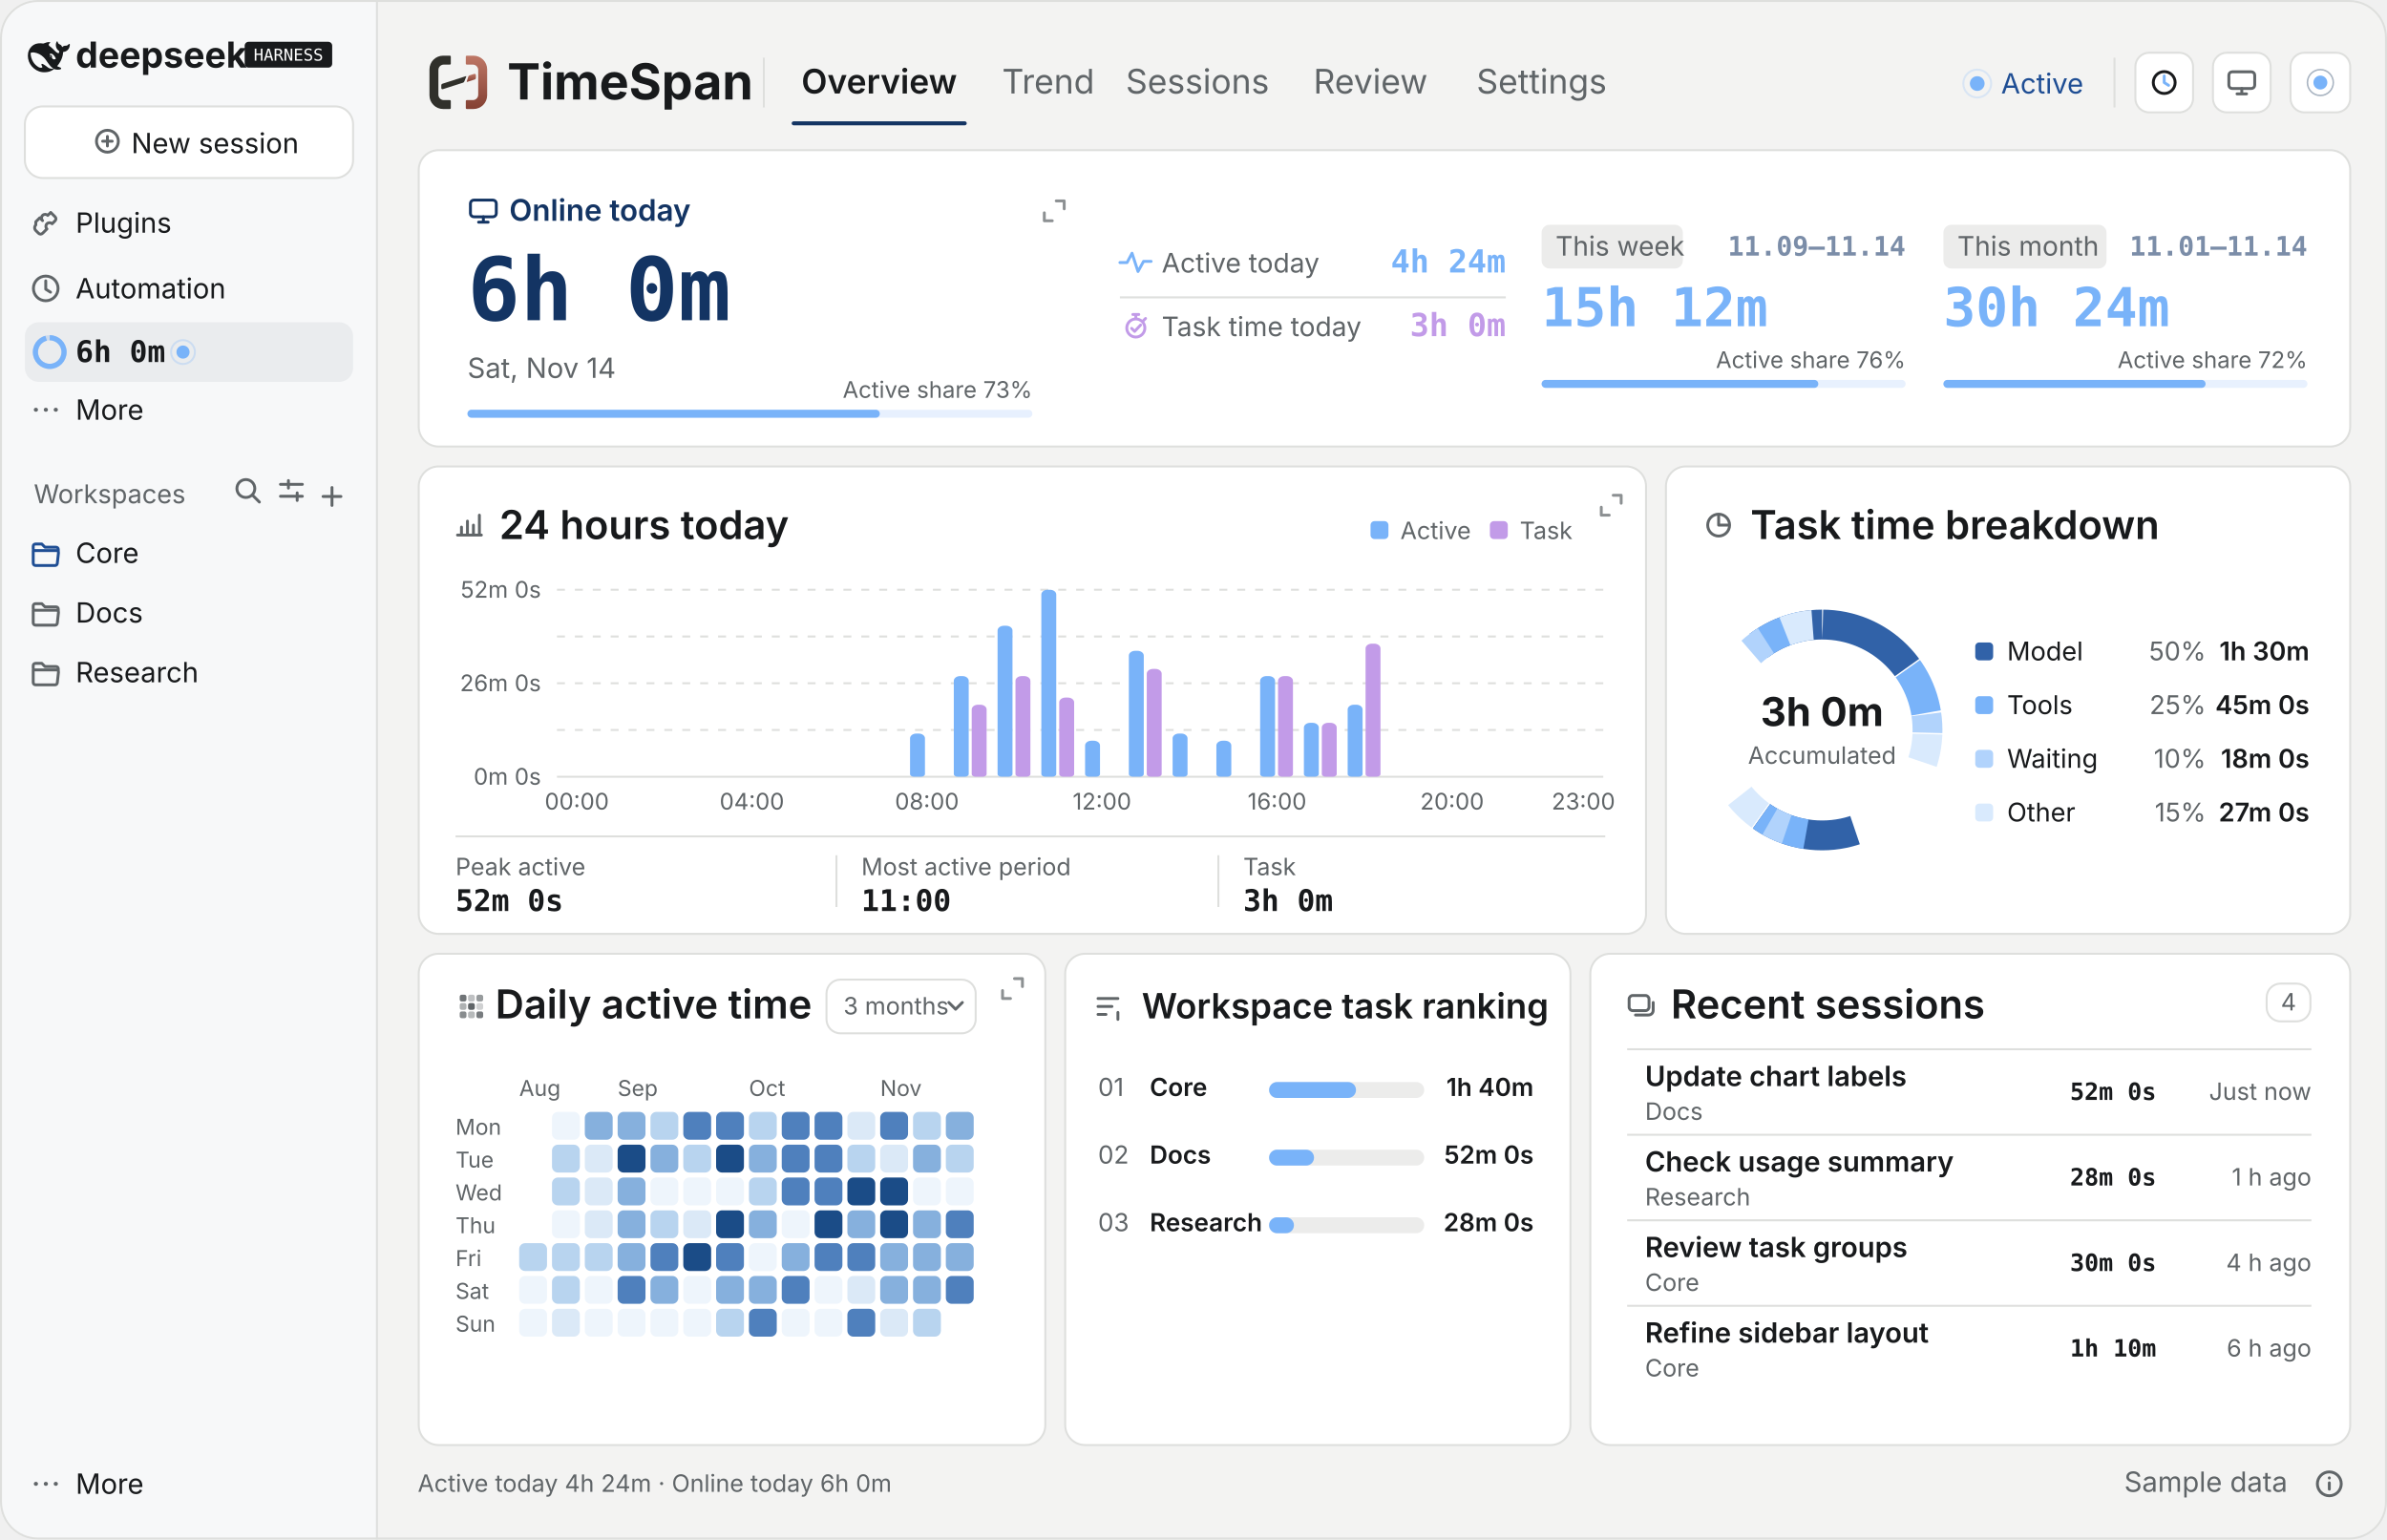
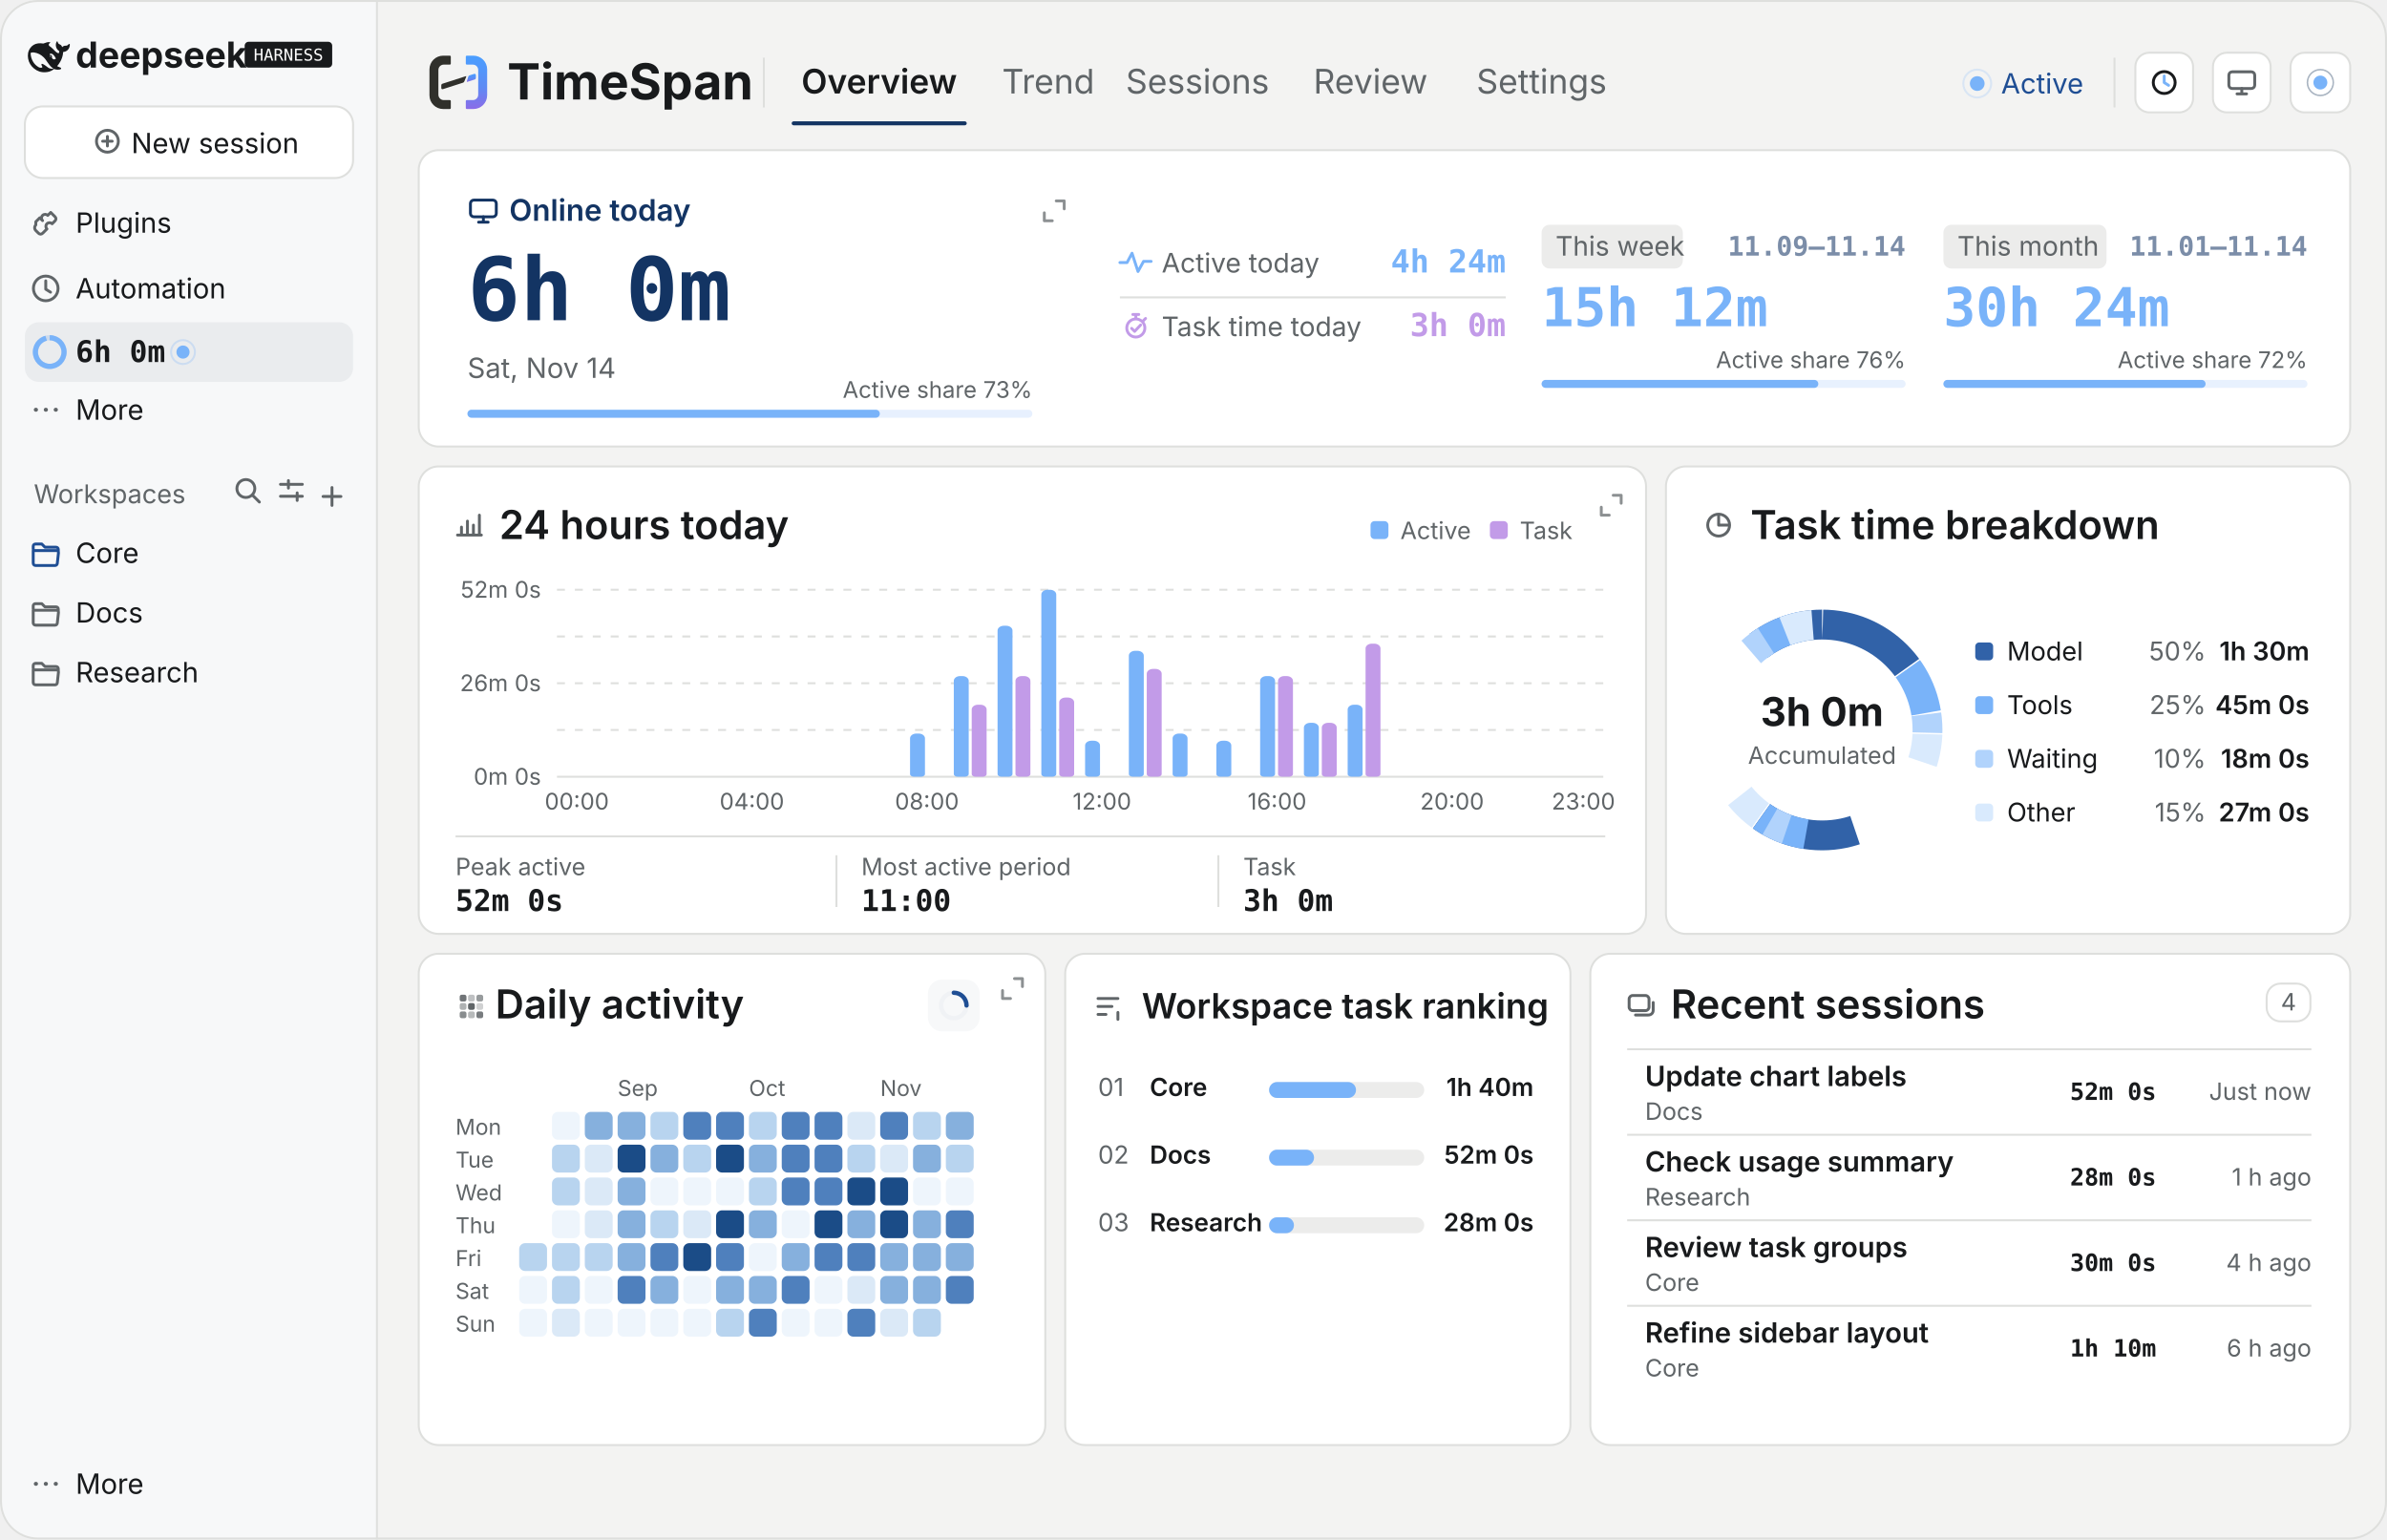
<svg xmlns="http://www.w3.org/2000/svg" xmlns:xlink="http://www.w3.org/1999/xlink" xml:lang="en" width="1200" height="774" viewBox="0 0 1200 774" role="img" aria-labelledby="dash-title dash-desc">
  <defs>
    <style>
      text { font-family: -apple-system, BlinkMacSystemFont, 'Segoe UI', 'PingFang SC', 'Microsoft YaHei', sans-serif; fill: #181a1c; }
      .mono { font-family: ui-monospace, 'Cascadia Mono', Consolas, 'SFMono-Regular', Menlo, monospace; }
      .heading { font-size: 20px; font-weight: 600; }
      .muted { fill: #606568; }
      .signal { fill: #1f4e94; }
      .signal-deep { fill: #133463; }
      .chart-active { fill: #79b3f9; }
      .task { fill: #C29BE8; }
      .card { fill: #fff; stroke: #dedfdd; }
      .rule { fill: none; stroke: #dedfdd; }
      .glyph { fill: none; stroke: #606568; stroke-width: 1.45; stroke-linecap: round; stroke-linejoin: round; }
    </style>
-     <linearGradient id="timespan-terracotta" x2="0" y2="1">
-       <stop stop-color="#be7766" />
-       <stop offset="1" stop-color="#844033" />
+     <linearGradient id="timespan-accent" x2="0" y2="1">
+       <stop stop-color="#4A9EFF" />
+       <stop offset=".58" stop-color="#5D8BF4" />
+       <stop offset="1" stop-color="#8A6CE8" />
    </linearGradient>
    <g id="timespan-mark" fill="#30302b">
      <path d="M9 2.75H6.75A4.75 4.75 0 0 0 2 7.5v9a4.75 4.75 0 0 0 4.75 4.75H9q.4 0 .4-.4v-2.3q0-.4-.4-.4H6.95a1.85 1.85 0 0 1-1.85-1.85V7.7a1.85 1.85 0 0 1 1.85-1.85H9q.4 0 .4-.4v-2.3q0-.4-.4-.4Z" />
-       <path d="M9 2.75H6.75A4.75 4.75 0 0 0 2 7.5v9a4.75 4.75 0 0 0 4.75 4.75H9q.4 0 .4-.4v-2.3q0-.4-.4-.4H6.95a1.85 1.85 0 0 1-1.85-1.85V7.7a1.85 1.85 0 0 1 1.85-1.85H9q.4 0 .4-.4v-2.3q0-.4-.4-.4Z" transform="translate(24) scale(-1 1)" fill="url(#timespan-terracotta)" />
+       <path d="M9 2.75H6.75A4.75 4.75 0 0 0 2 7.5v9a4.75 4.75 0 0 0 4.75 4.75H9q.4 0 .4-.4v-2.3q0-.4-.4-.4H6.95a1.85 1.85 0 0 1-1.85-1.85V7.7a1.85 1.85 0 0 1 1.85-1.85H9q.4 0 .4-.4v-2.3q0-.4-.4-.4Z" transform="translate(24) scale(-1 1)" fill="url(#timespan-accent)" />
      <path d="M6.1 13.05q0-.45.45-.59l7.98-2.57q.33-.11.19.21l-.63 1.58q-.13.33-.46.44l-6.88 2.21q-.65.21-.65-.44Z" />
-       <path d="M15.49 9.94q.1-.26.37-.35l1.54-.49q.7-.22.7.52v.81q0 .45-.44.59l-2.54.81q-.29.09-.17-.2Z" fill="url(#timespan-terracotta)" />
+       <path d="M15.49 9.94q.1-.26.37-.35l1.54-.49q.7-.22.7.52v.81q0 .45-.44.59l-2.54.81q-.29.09-.17-.2Z" fill="url(#timespan-accent)" />
    </g>
    <g id="monitor" stroke-linejoin="round" stroke-linecap="round">
      <rect x="1.5" y="2.6" width="13" height="8.4" rx="1.7" />
      <path d="M8 11v2.7m-2.4 0h4.8" />
    </g>
    <g id="timer-clock">
      <circle cx="8" cy="8" r="5.5" stroke="#181a1c" />
      <path d="M8 4.7V8l2.2 1.4" stroke="#79b3f9" />
    </g>
    <path id="compare-detail" d="M3 9v4h4m2-10h4v4" />
-     <g id="info">
-       <circle cx="8" cy="8" r="6" />
-       <path d="M8 7.5v3.2M8 5v.1" />
-     </g>
    <g id="heat" fill="#606568">
      <rect x="2.1" y="2.1" width="3.4" height="3.4" rx="1" opacity=".9" />
      <rect x="6.3" y="2.1" width="3.4" height="3.4" rx="1" opacity=".4" />
      <rect x="10.5" y="2.1" width="3.4" height="3.4" rx="1" opacity=".65" />
      <rect x="2.1" y="6.3" width="3.4" height="3.4" rx="1" opacity=".5" />
      <rect x="6.3" y="6.3" width="3.4" height="3.4" rx="1" />
      <rect x="10.5" y="6.3" width="3.4" height="3.4" rx="1" opacity=".3" />
      <rect x="2.1" y="10.5" width="3.4" height="3.4" rx="1" opacity=".75" />
      <rect x="6.3" y="10.5" width="3.4" height="3.4" rx="1" opacity=".45" />
      <rect x="10.5" y="10.5" width="3.4" height="3.4" rx="1" opacity=".85" />
    </g>
    <g id="folder">
      <path d="M1.7 5V3.6c0-.6.5-1.1 1.1-1.1H6l1.6 1.6h5.6c.6 0 1.1.5 1.1 1.1v1.2M1.7 5.8h11.7c.6 0 1.1.5 1 1.1l-.6 5.4c-.1.6-.5 1-1.1 1H2.9c-.7 0-1.2-.5-1.2-1.2V5.8Z" />
    </g>
    <clipPath id="window-outline">
      <rect width="1200" height="774" rx="19" />
    </clipPath>
  </defs>
  <g clip-path="url(#window-outline)">
    <rect width="1200" height="774" fill="#f3f3f2" />
    <g id="host-sidebar">
      <rect width="190" height="774" fill="#f7f8f9" />
      <path d="M189.5 0v774" class="rule" />
      <g transform="translate(14 18) scale(.88)">
        <path d="M23.748 4.651c-.254-.124-.364.113-.512.233-.051.04-.094.09-.137.137-.372.397-.806.657-1.373.626-.829-.046-1.537.214-2.163.848-.133-.782-.575-1.248-1.247-1.548-.352-.155-.708-.311-.955-.65-.172-.24-.219-.509-.305-.774-.055-.16-.11-.323-.293-.35-.2-.031-.278.136-.356.276-.313.572-.434 1.202-.422 1.84.027 1.436.633 2.58 1.838 3.393.137.094.172.187.129.323-.082.28-.18.553-.266.833-.055.179-.137.218-.328.14a5.5 5.5 0 0 1-1.737-1.179c-.857-.828-1.631-1.743-2.597-2.46a12 12 0 0 0-.689-.47c-.985-.957.13-1.743.387-1.836.27-.098.094-.433-.778-.428-.872.003-1.67.295-2.687.685a3 3 0 0 1-.465.136 9.6 9.6 0 0 0-2.883-.101c-1.885.21-3.39 1.1-4.497 2.622C.082 8.776-.231 10.854.152 13.02c.403 2.284 1.568 4.175 3.36 5.653 1.857 1.533 3.997 2.284 6.438 2.14 1.482-.085 3.132-.284 4.994-1.86.47.234.962.328 1.78.398.629.058 1.235-.031 1.705-.129.735-.155.684-.836.418-.961-2.155-1.004-1.682-.595-2.112-.926 1.095-1.295 2.768-3.598 3.284-6.733.05-.346.115-.834.108-1.114-.004-.171.035-.238.23-.257a4.2 4.2 0 0 0 1.545-.475c1.397-.763 1.96-2.016 2.093-3.517.02-.23-.004-.467-.247-.588M11.58 18.168c-2.088-1.642-3.101-2.183-3.52-2.16-.39.024-.32.472-.234.763.09.288.207.487.371.74.114.167.192.416-.113.603-.673.416-1.842-.14-1.897-.168-1.361-.801-2.5-1.86-3.301-3.306-.775-1.393-1.225-2.888-1.299-4.482-.02-.385.094-.522.477-.592a4.7 4.7 0 0 1 1.53-.038c2.131.311 3.946 1.264 5.467 2.774.868.86 1.525 1.887 2.202 2.89.72 1.066 1.494 2.082 2.48 2.915.348.291.626.513.892.677-.802.09-2.14.109-3.055-.615zm1.001-6.44a.306.306 0 0 1 .415-.287.3.3 0 0 1 .113.074.3.3 0 0 1 .086.214c0 .17-.136.307-.308.307a.303.303 0 0 1-.306-.307m3.11 1.596c-.2.081-.4.151-.591.16a1.25 1.25 0 0 1-.798-.254c-.274-.23-.47-.358-.551-.758a1.7 1.7 0 0 1 .015-.588c.07-.327-.007-.537-.238-.727-.188-.156-.426-.199-.689-.199a.6.6 0 0 1-.254-.078.253.253 0 0 1-.114-.358 1 1 0 0 1 .192-.21c.356-.202.767-.136 1.146.016.352.144.618.408 1.001.782.392.451.462.576.685.915.176.264.336.536.446.848.066.194-.02.353-.25.45" fill="#181a1c" />
      </g>
      <text x="38" y="34" font-size="18" font-weight="650">deepseek</text>
      <rect x="123" y="21" width="44" height="13" rx="2" fill="#181a1c" />
      <text x="145" y="30.5" text-anchor="middle" class="mono" font-size="8.3" style="fill:#fff">HARNESS</text>
      <rect x="12.5" y="53.5" width="165" height="36" rx="9" class="card" />
      <g class="glyph" transform="translate(46 63)">
        <circle cx="8" cy="8" r="5.5" />
        <path d="M5.6 8h4.8M8 5.6v4.8" />
      </g>
      <text x="66" y="77" font-size="14">New session</text>
      <g class="glyph">
        <path d="M18 111.5l2-2 1.4 1.4a1.8 1.8 0 1 1 2.6-2.6l1.5-1.5 2.1 2.1c.7.7.7 1.5 0 2.2l-1.4 1.4a1.8 1.8 0 1 0-2.6 2.6l-2.1 2.1c-.7.7-1.5.7-2.2 0l-1.3-1.3a2 2 0 0 1 0-2.8Z" />
        <circle cx="23" cy="145" r="6.2" />
        <path d="M23 141.2v4.2l2.4 1.5" />
      </g>
      <text x="38" y="117" font-size="14">Plugins</text>
      <text x="38" y="150" font-size="14">Automation</text>
      <rect x="12.5" y="162" width="165" height="30" rx="7" fill="#eaecee" />
      <g transform="rotate(-90 25 177)" fill="none" stroke-width="2.6">
        <circle cx="25" cy="177" r="7.2" stroke="#ccdaec" />
        <circle cx="25" cy="177" r="7.2" pathLength="100" stroke="#79b3f9" stroke-dasharray="43.38 56.62" />
        <circle cx="25" cy="177" r="7.2" pathLength="100" stroke="#4c80c7" stroke-dasharray="31.44 68.56" stroke-dashoffset="-45.48" />
        <circle cx="25" cy="177" r="7.2" pathLength="100" stroke="#C29BE8" stroke-dasharray="20.99 79.01" stroke-dashoffset="-78.31" />
      </g>
      <text x="38" y="182" class="mono" font-size="15" font-weight="700">6h 0m</text>
      <circle cx="92" cy="177" r="6" fill="none" stroke="#79b3f9" opacity=".27" />
      <circle cx="92" cy="177" r="3.3" fill="#79b3f9" />
      <path d="M18 206h.1m4.9 0h.1m4.9 0h.1" class="glyph" style="stroke-width:2" />
      <text x="38" y="211" font-size="14">More</text>
      <text x="17" y="253" font-size="13" class="muted">Workspaces</text>
      <g class="glyph" transform="translate(118 240)">
        <circle cx="5.6" cy="5.6" r="4.5" />
        <path d="M8.9 8.9l3.5 3.5M23 3.5h11m-11 6h11m-7-7.9v3.8m4.4 2.4v3.8m13-2h9m-4.5-4.5v9" />
      </g>
      <use xlink:href="#folder" x="15" y="271" class="glyph" style="stroke:#1f4e94" />
      <use xlink:href="#folder" x="15" y="301" class="glyph" />
      <use xlink:href="#folder" x="15" y="331" class="glyph" />
      <g font-size="14">
        <text x="38" y="283">Core</text>
        <text x="38" y="313">Docs</text>
        <text x="38" y="343">Research</text>
      </g>
      <path d="M18 746h.1m4.9 0h.1m4.9 0h.1" class="glyph" style="stroke-width:2" />
      <text x="38" y="751" font-size="14">More</text>
    </g>
    <g id="page-header">
      <g transform="translate(213 24) scale(1.45)">
        <use href="#timespan-mark" />
      </g>
      <text x="255" y="50" font-size="25" font-weight="700">TimeSpan</text>
      <path d="M384 29v25M1063 29v25" class="rule" />
      <g font-size="17" text-anchor="middle">
        <text x="442" y="47" font-weight="600">Overview</text>
        <text x="527" y="47" class="muted">Trend</text>
        <text x="602" y="47" class="muted">Sessions</text>
        <text x="689" y="47" class="muted">Review</text>
        <text x="775" y="47" class="muted">Settings</text>
      </g>
      <rect x="398" y="61" width="88" height="2" rx="1" fill="#133463" />
      <circle cx="994" cy="42" r="7" fill="none" stroke="#79b3f9" opacity=".22" />
      <circle cx="994" cy="42" r="3.7" fill="#79b3f9" />
      <text x="1006" y="47" font-size="14" class="signal">Active</text>
      <g id="manual-timer-icon">
        <rect x="1073.5" y="26.5" width="29" height="30" rx="7" class="card" />
        <use xlink:href="#timer-clock" x="1080" y="33.5" class="glyph" />
      </g>
      <g id="appearance-icon">
        <rect x="1112.5" y="26.5" width="29" height="30" rx="7" class="card" />
        <use xlink:href="#monitor" x="1119" y="33.5" class="glyph" />
      </g>
      <g id="palette-icon">
        <rect x="1151.5" y="26.5" width="30" height="30" rx="7" class="card" />
        <circle cx="1166.5" cy="41.5" r="6.4" fill="none" stroke="#aab5c2" />
        <circle cx="1166.5" cy="41.5" r="5.6" fill="none" stroke="#fff" />
        <circle cx="1166.5" cy="41.5" r="3.5" fill="#79b3f9" />
      </g>
    </g>
    <g id="overview-metrics">
      <rect x="210.5" y="75.5" width="971" height="149" rx="10" class="card" />
      <path d="M563 149.5h194" class="rule" />
      <use xlink:href="#monitor" x="235" y="98" class="glyph" style="stroke:#133463" />
      <text x="256" y="111" font-size="15" font-weight="600" class="signal-deep">Online today</text>
      <use xlink:href="#compare-detail" x="522" y="98" class="glyph" opacity=".72" />
      <text x="235" y="161" class="mono signal-deep" font-size="44" font-weight="700">6h 0m</text>
      <text x="235" y="190" font-size="14" class="muted">Sat, Nov 14</text>
      <text x="519" y="200" font-size="11.5" text-anchor="end" class="muted">Active share 73%</text>
      <rect x="235" y="206" width="284" height="4" rx="2" fill="#e7f0fe" />
      <rect x="235" y="206" width="207.3" height="4" rx="2" fill="#79b3f9" />
      <path d="M563 132h3.6l2.5-4.7 3 9.2 2.8-5.1h3.8" class="glyph" style="stroke:#79b3f9" />
      <text x="584" y="137" font-size="13.5" class="muted">Active today</text>
      <text x="757" y="137" font-size="16" font-weight="700" text-anchor="end" class="mono chart-active">4h 24m</text>
      <g transform="translate(563 156)" class="glyph" style="stroke:#C29BE8">
        <circle cx="8" cy="8.9" r="4.55" />
        <path d="M6.5 2.1h3M8 2.1v1.9" />
        <path d="M11.8 5.2l1.1-1.1" />
        <path d="M5.9 9.1l1.5 1.5 3-3.2" />
      </g>
      <text x="584" y="169" font-size="13.5" class="muted">Task time today</text>
      <text x="757" y="169" font-size="16" font-weight="700" text-anchor="end" class="mono task">3h 0m</text>
      <g font-size="13.5">
        <rect x="775" y="113" width="71" height="22" rx="4" fill="#ececeb" />
        <text x="782" y="128.5" class="muted">This week</text>
        <text x="958" y="128.5" font-weight="700" text-anchor="end" class="mono" style="fill:#7b8da8">11.09–11.14</text>
        <text x="775" y="164" font-size="27" font-weight="700" class="mono chart-active">15h 12m</text>
        <text x="958" y="185" font-size="11.5" text-anchor="end" class="muted">Active share 76%</text>
        <rect x="775" y="191" width="183" height="4" rx="2" fill="#e8f1fe" />
        <rect x="775" y="191" width="139.1" height="4" rx="2" fill="#79b3f9" />
        <rect x="977" y="113" width="82" height="22" rx="4" fill="#ececeb" />
        <text x="984" y="128.5" class="muted">This month</text>
        <text x="1160" y="128.5" font-weight="700" text-anchor="end" class="mono" style="fill:#7b8da8">11.01–11.14</text>
        <text x="977" y="164" font-size="27" font-weight="700" class="mono chart-active">30h 24m</text>
        <text x="1160" y="185" font-size="11.5" text-anchor="end" class="muted">Active share 72%</text>
        <rect x="977" y="191" width="183" height="4" rx="2" fill="#e8f1fe" />
        <rect x="977" y="191" width="131.8" height="4" rx="2" fill="#79b3f9" />
      </g>
    </g>
    <g id="daily-trend-card">
      <rect x="210.5" y="234.5" width="617" height="235" rx="10" class="card" />
      <path d="M230 269h12M232 269v-4m3 4v-7m3 7v-5m3 5v-10" class="glyph" />
      <text x="251" y="271" class="heading">24 hours today</text>
      <rect x="689" y="262" width="9" height="9" rx="2" fill="#79b3f9" />
      <text x="704" y="271" font-size="12" class="muted">Active</text>
      <rect x="749" y="262" width="9" height="9" rx="2" fill="#C29BE8" />
      <text x="764" y="271" font-size="12" class="muted">Task</text>
      <use xlink:href="#compare-detail" x="802" y="246" class="glyph" opacity=".72" />
      <path d="M280 296.5h526M280 320h526M280 343.5h526M280 367h526" class="rule" stroke-dasharray="4 5" />
      <path d="M280 390.5h526M229 420.5h578M420.5 430v26M612.5 430v26" class="rule" />
      <g font-size="11.5" text-anchor="end">
        <text x="272" y="300.5" class="muted">52m 0s</text>
        <text x="272" y="347.5" class="muted">26m 0s</text>
        <text x="272" y="394.5" class="muted">0m 0s</text>
      </g>
      <g fill="#79b3f9">
        <path d="M 460.65 368.8 H 461.85 A 3.15 2.4 0 0 1 465 371.2 V 389.15 A 1.95 1.35 0 0 1 463.05 390.5 H 459.45 A 1.95 1.35 0 0 1 457.5 389.15 V 371.2 A 3.15 2.4 0 0 1 460.65 368.8 Z" />
        <path d="M 482.65 339.9 H 483.85 A 3.15 2.4 0 0 1 487 342.3 V 389.15 A 1.95 1.35 0 0 1 485.05 390.5 H 481.45 A 1.95 1.35 0 0 1 479.5 389.15 V 342.3 A 3.15 2.4 0 0 1 482.65 339.9 Z" />
        <path d="M 504.65 314.6 H 505.85 A 3.15 2.4 0 0 1 509 317 V 389.15 A 1.95 1.35 0 0 1 507.05 390.5 H 503.45 A 1.95 1.35 0 0 1 501.5 389.15 V 317 A 3.15 2.4 0 0 1 504.65 314.6 Z" />
        <path d="M 526.65 296.5 H 527.85 A 3.15 2.4 0 0 1 531 298.9 V 389.15 A 1.95 1.35 0 0 1 529.05 390.5 H 525.45 A 1.95 1.35 0 0 1 523.5 389.15 V 298.9 A 3.15 2.4 0 0 1 526.65 296.5 Z" />
        <path d="M 548.65 372.4 H 549.85 A 3.15 2.4 0 0 1 553 374.8 V 389.15 A 1.95 1.35 0 0 1 551.05 390.5 H 547.45 A 1.95 1.35 0 0 1 545.5 389.15 V 374.8 A 3.15 2.4 0 0 1 548.65 372.4 Z" />
        <path d="M 570.65 327.2 H 571.85 A 3.15 2.4 0 0 1 575 329.6 V 389.15 A 1.95 1.35 0 0 1 573.05 390.5 H 569.45 A 1.95 1.35 0 0 1 567.5 389.15 V 329.6 A 3.15 2.4 0 0 1 570.65 327.2 Z" />
        <path d="M 592.65 368.8 H 593.85 A 3.15 2.4 0 0 1 597 371.2 V 389.15 A 1.95 1.35 0 0 1 595.05 390.5 H 591.45 A 1.95 1.35 0 0 1 589.5 389.15 V 371.2 A 3.15 2.4 0 0 1 592.65 368.8 Z" />
        <path d="M 614.65 372.4 H 615.85 A 3.15 2.4 0 0 1 619 374.8 V 389.15 A 1.95 1.35 0 0 1 617.05 390.5 H 613.45 A 1.95 1.35 0 0 1 611.5 389.15 V 374.8 A 3.15 2.4 0 0 1 614.65 372.4 Z" />
        <path d="M 636.65 339.9 H 637.85 A 3.15 2.4 0 0 1 641 342.3 V 389.15 A 1.95 1.35 0 0 1 639.05 390.5 H 635.45 A 1.95 1.35 0 0 1 633.5 389.15 V 342.3 A 3.15 2.4 0 0 1 636.65 339.9 Z" />
        <path d="M 658.65 363.4 H 659.85 A 3.15 2.4 0 0 1 663 365.8 V 389.15 A 1.95 1.35 0 0 1 661.05 390.5 H 657.45 A 1.95 1.35 0 0 1 655.5 389.15 V 365.8 A 3.15 2.4 0 0 1 658.65 363.4 Z" />
        <path d="M 680.65 354.3 H 681.85 A 3.15 2.4 0 0 1 685 356.7 V 389.15 A 1.95 1.35 0 0 1 683.05 390.5 H 679.45 A 1.95 1.35 0 0 1 677.5 389.15 V 356.7 A 3.15 2.4 0 0 1 680.65 354.3 Z" />
      </g>
      <g fill="#C29BE8">
        <path d="M 491.65 354.3 H 492.85 A 3.15 2.4 0 0 1 496 356.7 V 389.15 A 1.95 1.35 0 0 1 494.05 390.5 H 490.45 A 1.95 1.35 0 0 1 488.5 389.15 V 356.7 A 3.15 2.4 0 0 1 491.65 354.3 Z" />
        <path d="M 513.65 339.9 H 514.85 A 3.15 2.4 0 0 1 518 342.3 V 389.15 A 1.95 1.35 0 0 1 516.05 390.5 H 512.45 A 1.95 1.35 0 0 1 510.5 389.15 V 342.3 A 3.15 2.4 0 0 1 513.65 339.9 Z" />
        <path d="M 535.65 350.7 H 536.85 A 3.15 2.4 0 0 1 540 353.1 V 389.15 A 1.95 1.35 0 0 1 538.05 390.5 H 534.45 A 1.95 1.35 0 0 1 532.5 389.15 V 353.1 A 3.15 2.4 0 0 1 535.65 350.7 Z" />
        <path d="M 579.65 336.3 H 580.85 A 3.15 2.4 0 0 1 584 338.7 V 389.15 A 1.95 1.35 0 0 1 582.05 390.5 H 578.45 A 1.95 1.35 0 0 1 576.5 389.15 V 338.7 A 3.15 2.4 0 0 1 579.65 336.3 Z" />
        <path d="M 645.65 339.9 H 646.85 A 3.15 2.4 0 0 1 650 342.3 V 389.15 A 1.95 1.35 0 0 1 648.05 390.5 H 644.45 A 1.95 1.35 0 0 1 642.5 389.15 V 342.3 A 3.15 2.4 0 0 1 645.65 339.9 Z" />
        <path d="M 667.65 363.4 H 668.85 A 3.15 2.4 0 0 1 672 365.8 V 389.15 A 1.95 1.35 0 0 1 670.05 390.5 H 666.45 A 1.95 1.35 0 0 1 664.5 389.15 V 365.8 A 3.15 2.4 0 0 1 667.65 363.4 Z" />
        <path d="M 689.65 323.6 H 690.85 A 3.15 2.4 0 0 1 694 326 V 389.15 A 1.95 1.35 0 0 1 692.05 390.5 H 688.45 A 1.95 1.35 0 0 1 686.5 389.15 V 326 A 3.15 2.4 0 0 1 689.65 323.6 Z" />
      </g>
      <g font-size="11.5" text-anchor="middle">
        <text x="290" y="407" class="muted">00:00</text>
        <text x="378" y="407" class="muted">04:00</text>
        <text x="466" y="407" class="muted">08:00</text>
        <text x="554" y="407" class="muted">12:00</text>
        <text x="642" y="407" class="muted">16:00</text>
        <text x="730" y="407" class="muted">20:00</text>
        <text x="796" y="407" class="muted">23:00</text>
      </g>
      <g font-size="12">
        <text x="229" y="440" class="muted">Peak active</text>
        <text x="433" y="440" class="muted">Most active period</text>
        <text x="625" y="440" class="muted">Task</text>
      </g>
      <g font-size="15" font-weight="600">
        <text x="229" y="458" class="mono">52m 0s</text>
        <text x="433" y="458" class="mono">11:00</text>
        <text x="625" y="458" class="mono">3h 0m</text>
      </g>
    </g>
    <g id="composition-card">
      <rect x="837.5" y="234.5" width="344" height="235" rx="10" class="card" />
      <g class="glyph" transform="translate(857 257)">
        <circle cx="7" cy="7" r="5.5" />
        <path d="M7 2v5h5" />
      </g>
      <text x="880" y="271" class="heading">Task time breakdown</text>
      <g transform="rotate(-90 916 367)" fill="none" stroke-width="15">
        <circle cx="916" cy="367" r="53" pathLength="100" stroke="#3162a8" stroke-dasharray="49.3 100" stroke-dashoffset="-.35" />
        <circle cx="916" cy="367" r="53" pathLength="100" stroke="#79b3f9" stroke-dasharray="24.3 100" stroke-dashoffset="-50.35" />
        <circle cx="916" cy="367" r="53" pathLength="100" stroke="#b1d3fc" stroke-dasharray="9.3 100" stroke-dashoffset="-75.35" />
        <circle cx="916" cy="367" r="53" pathLength="100" stroke="#d9eafd" stroke-dasharray="14.3 100" stroke-dashoffset="-85.35" />
      </g>
      <text x="916" y="365" font-size="20" font-weight="700" text-anchor="middle">3h 0m</text>
      <text x="916" y="384" font-size="12" text-anchor="middle" class="muted">Accumulated</text>
      <g font-size="13">
        <rect x="993" y="323" width="9" height="9" rx="2" fill="#3162a8" />
        <text x="1009" y="332">Model</text>
        <rect x="993" y="350" width="9" height="9" rx="2" fill="#79b3f9" />
        <text x="1009" y="359">Tools</text>
        <rect x="993" y="377" width="9" height="9" rx="2" fill="#b1d3fc" />
        <text x="1009" y="386">Waiting</text>
        <rect x="993" y="404" width="9" height="9" rx="2" fill="#d9eafd" />
        <text x="1009" y="413">Other</text>
        <g text-anchor="end">
          <text x="1109" y="332" class="muted">50%</text>
          <text x="1109" y="359" class="muted">25%</text>
          <text x="1109" y="386" class="muted">10%</text>
          <text x="1109" y="413" class="muted">15%</text>
          <text x="1161" y="332" font-weight="600">1h 30m</text>
          <text x="1161" y="359" font-weight="600">45m 0s</text>
          <text x="1161" y="386" font-weight="600">18m 0s</text>
          <text x="1161" y="413" font-weight="600">27m 0s</text>
        </g>
      </g>
    </g>
    <g id="heatmap-card">
      <rect x="210.5" y="479.5" width="315" height="247" rx="10" class="card" />
      <use xlink:href="#heat" x="229" y="498" />
-       <text x="249" y="512" class="heading">Daily active time</text>
-       <rect x="415.5" y="492.5" width="75" height="27" rx="7" class="card" />
-       <text x="424" y="510" font-size="12" class="muted">3 months</text>
-       <path d="m477 504 3.4 3.4 3.4-3.4" class="glyph" />
+       <text x="249" y="512" class="heading">Daily activity</text>
+       <rect x="466.5" y="492.5" width="26" height="26" rx="7" fill="#f7f8f9" />
+       <g transform="translate(479.5 505.5)" aria-hidden="true">
+         <circle cx="0" cy="0" r="6.4" fill="none" stroke="#c2ccd8" stroke-width="2.2" opacity=".14" />
+         <path d="M0 -6.4A6.4 6.4 0 0 1 6.4 0" fill="none" stroke="#1f4e94" stroke-width="2.2" stroke-linecap="round" />
+       </g>
      <use xlink:href="#compare-detail" x="501" y="489" class="glyph" opacity=".72" />
      <g font-size="11" text-anchor="start">
-         <text x="261" y="551" class="muted">Aug</text>
        <text x="310.5" y="551" class="muted">Sep</text>
        <text x="376.5" y="551" class="muted">Oct</text>
        <text x="442.5" y="551" class="muted">Nov</text>
        <text x="229" y="570.5" class="muted">Mon</text>
        <text x="229" y="587" class="muted">Tue</text>
        <text x="229" y="603.5" class="muted">Wed</text>
        <text x="229" y="620" class="muted">Thu</text>
        <text x="229" y="636.5" class="muted">Fri</text>
        <text x="229" y="653" class="muted">Sat</text>
        <text x="229" y="669.5" class="muted">Sun</text>
      </g>
      <g transform="translate(261 559)">
        <rect x="16.5" width="14" height="14" rx="3" fill="#eef5fc" />
        <rect x="33" width="14" height="14" rx="3" fill="#86b0dd" />
        <rect x="49.5" width="14" height="14" rx="3" fill="#86b0dd" />
        <rect x="66" width="14" height="14" rx="3" fill="#b8d4ef" />
        <rect x="82.5" width="14" height="14" rx="3" fill="#4f80bd" />
        <rect x="99" width="14" height="14" rx="3" fill="#4f80bd" />
        <rect x="115.5" width="14" height="14" rx="3" fill="#b8d4ef" />
        <rect x="132" width="14" height="14" rx="3" fill="#4f80bd" />
        <rect x="148.5" width="14" height="14" rx="3" fill="#4f80bd" />
        <rect x="165" width="14" height="14" rx="3" fill="#dbe9f7" />
        <rect x="181.5" width="14" height="14" rx="3" fill="#4f80bd" />
        <rect x="198" width="14" height="14" rx="3" fill="#b8d4ef" />
        <rect x="214.5" width="14" height="14" rx="3" fill="#86b0dd" />
      </g>
      <g transform="translate(261 575.5)">
        <rect x="16.5" width="14" height="14" rx="3" fill="#b8d4ef" />
        <rect x="33" width="14" height="14" rx="3" fill="#dbe9f7" />
        <rect x="49.5" width="14" height="14" rx="3" fill="#1b4c87" />
        <rect x="66" width="14" height="14" rx="3" fill="#86b0dd" />
        <rect x="82.5" width="14" height="14" rx="3" fill="#b8d4ef" />
        <rect x="99" width="14" height="14" rx="3" fill="#1b4c87" />
        <rect x="115.5" width="14" height="14" rx="3" fill="#86b0dd" />
        <rect x="132" width="14" height="14" rx="3" fill="#4f80bd" />
        <rect x="148.5" width="14" height="14" rx="3" fill="#4f80bd" />
        <rect x="165" width="14" height="14" rx="3" fill="#b8d4ef" />
        <rect x="181.5" width="14" height="14" rx="3" fill="#dbe9f7" />
        <rect x="198" width="14" height="14" rx="3" fill="#86b0dd" />
        <rect x="214.5" width="14" height="14" rx="3" fill="#b8d4ef" />
      </g>
      <g transform="translate(261 592)">
        <rect x="16.5" width="14" height="14" rx="3" fill="#b8d4ef" />
        <rect x="33" width="14" height="14" rx="3" fill="#dbe9f7" />
        <rect x="49.5" width="14" height="14" rx="3" fill="#86b0dd" />
        <rect x="66" width="14" height="14" rx="3" fill="#eef5fc" />
        <rect x="82.5" width="14" height="14" rx="3" fill="#eef5fc" />
        <rect x="99" width="14" height="14" rx="3" fill="#eef5fc" />
        <rect x="115.5" width="14" height="14" rx="3" fill="#b8d4ef" />
        <rect x="132" width="14" height="14" rx="3" fill="#4f80bd" />
        <rect x="148.5" width="14" height="14" rx="3" fill="#4f80bd" />
        <rect x="165" width="14" height="14" rx="3" fill="#1b4c87" />
        <rect x="181.5" width="14" height="14" rx="3" fill="#1b4c87" />
        <rect x="198" width="14" height="14" rx="3" fill="#eef5fc" />
        <rect x="214.5" width="14" height="14" rx="3" fill="#eef5fc" />
      </g>
      <g transform="translate(261 608.5)">
        <rect x="16.5" width="14" height="14" rx="3" fill="#eef5fc" />
        <rect x="33" width="14" height="14" rx="3" fill="#dbe9f7" />
        <rect x="49.5" width="14" height="14" rx="3" fill="#86b0dd" />
        <rect x="66" width="14" height="14" rx="3" fill="#b8d4ef" />
        <rect x="82.5" width="14" height="14" rx="3" fill="#dbe9f7" />
        <rect x="99" width="14" height="14" rx="3" fill="#1b4c87" />
        <rect x="115.5" width="14" height="14" rx="3" fill="#86b0dd" />
        <rect x="132" width="14" height="14" rx="3" fill="#eef5fc" />
        <rect x="148.5" width="14" height="14" rx="3" fill="#1b4c87" />
        <rect x="165" width="14" height="14" rx="3" fill="#86b0dd" />
        <rect x="181.5" width="14" height="14" rx="3" fill="#1b4c87" />
        <rect x="198" width="14" height="14" rx="3" fill="#86b0dd" />
        <rect x="214.5" width="14" height="14" rx="3" fill="#4f80bd" />
      </g>
      <g transform="translate(261 625)">
        <rect x="0" width="14" height="14" rx="3" fill="#b8d4ef" />
        <rect x="16.5" width="14" height="14" rx="3" fill="#b8d4ef" />
        <rect x="33" width="14" height="14" rx="3" fill="#b8d4ef" />
        <rect x="49.5" width="14" height="14" rx="3" fill="#86b0dd" />
        <rect x="66" width="14" height="14" rx="3" fill="#4f80bd" />
        <rect x="82.5" width="14" height="14" rx="3" fill="#1b4c87" />
        <rect x="99" width="14" height="14" rx="3" fill="#4f80bd" />
        <rect x="115.5" width="14" height="14" rx="3" fill="#eef5fc" />
        <rect x="132" width="14" height="14" rx="3" fill="#86b0dd" />
        <rect x="148.5" width="14" height="14" rx="3" fill="#4f80bd" />
        <rect x="165" width="14" height="14" rx="3" fill="#4f80bd" />
        <rect x="181.5" width="14" height="14" rx="3" fill="#86b0dd" />
        <rect x="198" width="14" height="14" rx="3" fill="#86b0dd" />
        <rect x="214.5" width="14" height="14" rx="3" fill="#86b0dd" />
      </g>
      <g transform="translate(261 641.5)">
        <rect x="0" width="14" height="14" rx="3" fill="#eef5fc" />
        <rect x="16.5" width="14" height="14" rx="3" fill="#b8d4ef" />
        <rect x="33" width="14" height="14" rx="3" fill="#eef5fc" />
        <rect x="49.5" width="14" height="14" rx="3" fill="#4f80bd" />
        <rect x="66" width="14" height="14" rx="3" fill="#86b0dd" />
        <rect x="82.5" width="14" height="14" rx="3" fill="#eef5fc" />
        <rect x="99" width="14" height="14" rx="3" fill="#86b0dd" />
        <rect x="115.5" width="14" height="14" rx="3" fill="#86b0dd" />
        <rect x="132" width="14" height="14" rx="3" fill="#4f80bd" />
        <rect x="148.5" width="14" height="14" rx="3" fill="#eef5fc" />
        <rect x="165" width="14" height="14" rx="3" fill="#dbe9f7" />
        <rect x="181.5" width="14" height="14" rx="3" fill="#86b0dd" />
        <rect x="198" width="14" height="14" rx="3" fill="#86b0dd" />
        <rect x="214.5" width="14" height="14" rx="3" fill="#4f80bd" />
      </g>
      <g transform="translate(261 658)">
        <rect x="0" width="14" height="14" rx="3" fill="#eef5fc" />
        <rect x="16.5" width="14" height="14" rx="3" fill="#dbe9f7" />
        <rect x="33" width="14" height="14" rx="3" fill="#eef5fc" />
        <rect x="49.5" width="14" height="14" rx="3" fill="#eef5fc" />
        <rect x="66" width="14" height="14" rx="3" fill="#eef5fc" />
        <rect x="82.5" width="14" height="14" rx="3" fill="#eef5fc" />
        <rect x="99" width="14" height="14" rx="3" fill="#b8d4ef" />
        <rect x="115.5" width="14" height="14" rx="3" fill="#4f80bd" />
        <rect x="132" width="14" height="14" rx="3" fill="#eef5fc" />
        <rect x="148.5" width="14" height="14" rx="3" fill="#eef5fc" />
        <rect x="165" width="14" height="14" rx="3" fill="#4f80bd" />
        <rect x="181.5" width="14" height="14" rx="3" fill="#dbe9f7" />
        <rect x="198" width="14" height="14" rx="3" fill="#b8d4ef" />
      </g>
    </g>
    <g id="workspace-rank-card">
      <rect x="535.5" y="479.5" width="254" height="247" rx="10" class="card" />
      <path d="M552 502h10m-10 4h7m-7 4h4m6-1v3.5" class="glyph" />
      <text x="574" y="512" class="heading" style="font-size:17.5px">Workspace task ranking</text>
      <g font-size="12.5">
        <text x="552" y="551" class="muted">01</text>
        <text x="578" y="551" font-weight="600">Core</text>
        <text x="771" y="551" font-weight="600" text-anchor="end">1h 40m</text>
        <rect x="638" y="544" width="78" height="8" rx="4" fill="#ececeb" />
        <rect x="638" y="544" width="43.7" height="8" rx="4" fill="#79b3f9" />
        <text x="552" y="585" class="muted">02</text>
        <text x="578" y="585" font-weight="600">Docs</text>
        <text x="771" y="585" font-weight="600" text-anchor="end">52m 0s</text>
        <rect x="638" y="578" width="78" height="8" rx="4" fill="#ececeb" />
        <rect x="638" y="578" width="22.6" height="8" rx="4" fill="#79b3f9" />
        <text x="552" y="619" class="muted">03</text>
        <text x="578" y="619" font-weight="600">Research</text>
        <text x="771" y="619" font-weight="600" text-anchor="end">28m 0s</text>
        <rect x="638" y="612" width="78" height="8" rx="4" fill="#ececeb" />
        <rect x="638" y="612" width="12.5" height="8" rx="4" fill="#79b3f9" />
      </g>
    </g>
    <g id="recent-sessions-card">
      <rect x="799.5" y="479.5" width="382" height="247" rx="10" class="card" />
      <g class="glyph" transform="translate(818 499)">
        <rect x="1" y="1.5" width="10" height="7.6" rx="1.8" />
        <path d="M4.2 11.3h6.4c1.5 0 2.5-1 2.5-2.4V5" />
      </g>
      <text x="840" y="512" class="heading">Recent sessions</text>
      <rect x="1139.5" y="494.5" width="22" height="19" rx="7" class="card" />
      <text x="1150.5" y="508" text-anchor="middle" class="muted" font-size="12">4</text>
      <path d="M818 527.5h344M818 570.5h344M818 613.5h344M818 656.5h344" class="rule" />
      <g font-size="14" font-weight="600">
        <text x="827" y="546">Update chart labels</text>
        <text x="827" y="589">Check usage summary</text>
        <text x="827" y="632">Review task groups</text>
        <text x="827" y="675">Refine sidebar layout</text>
      </g>
      <g font-size="12">
        <text x="827" y="563" class="muted">Docs</text>
        <text x="827" y="606" class="muted">Research</text>
        <text x="827" y="649" class="muted">Core</text>
        <text x="827" y="692" class="muted">Core</text>
      </g>
      <g font-size="12" text-anchor="end">
        <text x="1084" y="553" class="mono" font-weight="600">52m 0s</text>
        <text x="1084" y="596" class="mono" font-weight="600">28m 0s</text>
        <text x="1084" y="639" class="mono" font-weight="600">30m 0s</text>
        <text x="1084" y="682" class="mono" font-weight="600">1h 10m</text>
        <text x="1162" y="553" class="muted">Just now</text>
        <text x="1162" y="596" class="muted">1 h ago</text>
        <text x="1162" y="639" class="muted">4 h ago</text>
        <text x="1162" y="682" class="muted">6 h ago</text>
      </g>
    </g>
-     <g id="page-footer">
-       <text x="210" y="750" class="muted" font-size="12">Active today 4h 24m · Online today 6h 0m</text>
-       <text x="1150" y="750" class="muted" font-size="14" text-anchor="end">Sample data</text>
-       <use xlink:href="#info" x="1163" y="738" class="glyph" />
-     </g>
  </g>
  <rect x=".5" y=".5" width="1199" height="773" rx="18.5" fill="none" stroke="#dedfdd" />
</svg>
